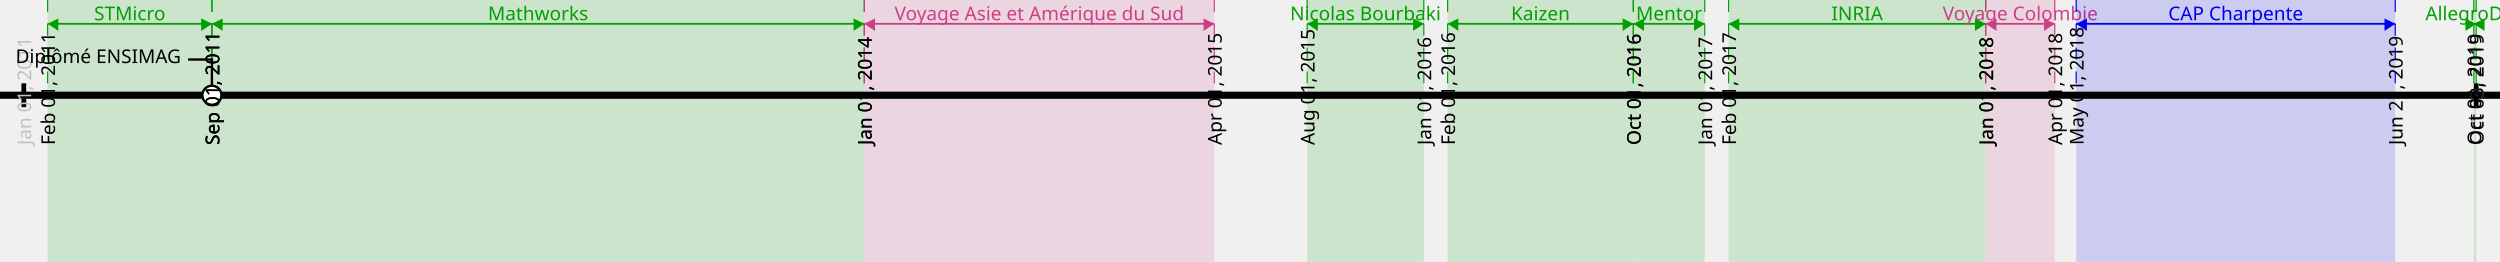
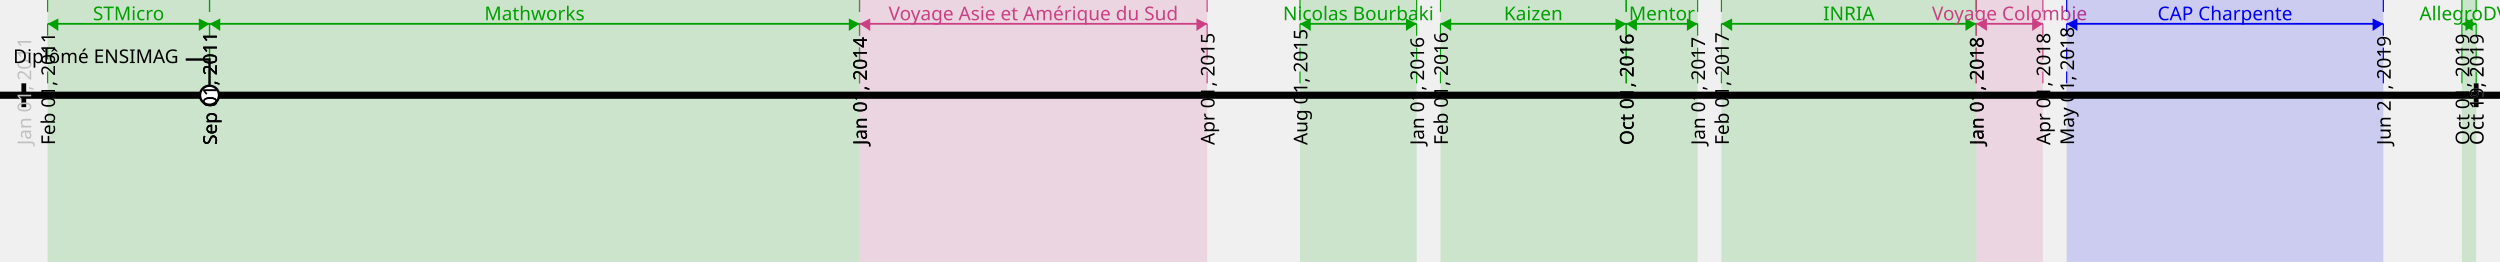
<svg xmlns="http://www.w3.org/2000/svg" baseProfile="full" height="110.0" version="1.1" width="1050">
  <defs>
    <marker id="id1" markerHeight="10" markerWidth="10" orient="auto" refX="0" refY="3">
      <path d="M6,0 L6,7 L0,3 L6,0" fill="#00A000" />
    </marker>
    <marker id="id2" markerHeight="10" markerWidth="10" orient="auto" refX="6" refY="3">
      <path d="M0,0 L0,7 L6,3 L0,0" fill="#00A000" />
    </marker>
    <marker id="id3" markerHeight="10" markerWidth="10" orient="auto" refX="0" refY="3">
      <path d="M6,0 L6,7 L0,3 L6,0" fill="#CD3F85" />
    </marker>
    <marker id="id4" markerHeight="10" markerWidth="10" orient="auto" refX="6" refY="3">
      <path d="M0,0 L0,7 L6,3 L0,0" fill="#CD3F85" />
    </marker>
    <marker id="id5" markerHeight="10" markerWidth="10" orient="auto" refX="0" refY="3">
      <path d="M6,0 L6,7 L0,3 L6,0" fill="#0000F0" />
    </marker>
    <marker id="id6" markerHeight="10" markerWidth="10" orient="auto" refX="6" refY="3">
      <path d="M0,0 L0,7 L6,3 L0,0" fill="#0000F0" />
    </marker>
  </defs>
-   <rect fill="#00A000" fill-opacity="0.15" height="110.0" width="69" x="20" y="0" />
+   <rect fill="#00A000" fill-opacity="0.15" height="110.0" width="68" x="20" y="0" />
  <line stroke="#00A000" stroke-dasharray="5 5" stroke-width="0.5" x1="20" x2="20" y1="0" y2="40" />
-   <line stroke="#00A000" stroke-dasharray="5 5" stroke-width="0.5" x1="89" x2="89" y1="0" y2="40" />
-   <line marker-end="url(#id2)" marker-start="url(#id1)" stroke="#00A000" stroke-width="0.75" x1="20" x2="89" y1="10" y2="10" />
-   <text fill="#00A000" font-family="Helevetica" font-size="6pt" stroke="none" text-anchor="middle" x="54.5" y="8.5">STMicro</text>
-   <rect fill="#00A000" fill-opacity="0.15" height="110.0" width="274" x="89" y="0" />
-   <line stroke="#00A000" stroke-dasharray="5 5" stroke-width="0.5" x1="89" x2="89" y1="0" y2="40" />
-   <line stroke="#00A000" stroke-dasharray="5 5" stroke-width="0.5" x1="363" x2="363" y1="0" y2="40" />
-   <line marker-end="url(#id2)" marker-start="url(#id1)" stroke="#00A000" stroke-width="0.75" x1="89" x2="363" y1="10" y2="10" />
-   <text fill="#00A000" font-family="Helevetica" font-size="6pt" stroke="none" text-anchor="middle" x="226.0" y="8.5">Mathworks</text>
-   <rect fill="#CD3F85" fill-opacity="0.15" height="110.0" width="147" x="363" y="0" />
-   <line stroke="#CD3F85" stroke-dasharray="5 5" stroke-width="0.5" x1="363" x2="363" y1="0" y2="40" />
-   <line stroke="#CD3F85" stroke-dasharray="5 5" stroke-width="0.5" x1="510" x2="510" y1="0" y2="40" />
-   <line marker-end="url(#id4)" marker-start="url(#id3)" stroke="#CD3F85" stroke-width="0.75" x1="363" x2="510" y1="10" y2="10" />
-   <text fill="#CD3F85" font-family="Helevetica" font-size="6pt" stroke="none" text-anchor="middle" x="436.5" y="8.5">Voyage Asie et Amérique du Sud</text>
-   <rect fill="#00A000" fill-opacity="0.15" height="110.0" width="49" x="549" y="0" />
-   <line stroke="#00A000" stroke-dasharray="5 5" stroke-width="0.5" x1="549" x2="549" y1="0" y2="40" />
-   <line stroke="#00A000" stroke-dasharray="5 5" stroke-width="0.5" x1="598" x2="598" y1="0" y2="40" />
-   <line marker-end="url(#id2)" marker-start="url(#id1)" stroke="#00A000" stroke-width="0.75" x1="549" x2="598" y1="10" y2="10" />
-   <text fill="#00A000" font-family="Helevetica" font-size="6pt" stroke="none" text-anchor="middle" x="573.5" y="8.5">Nicolas Bourbaki</text>
-   <rect fill="#00A000" fill-opacity="0.15" height="110.0" width="78" x="608" y="0" />
-   <line stroke="#00A000" stroke-dasharray="5 5" stroke-width="0.5" x1="608" x2="608" y1="0" y2="40" />
-   <line stroke="#00A000" stroke-dasharray="5 5" stroke-width="0.5" x1="686" x2="686" y1="0" y2="40" />
-   <line marker-end="url(#id2)" marker-start="url(#id1)" stroke="#00A000" stroke-width="0.75" x1="608" x2="686" y1="10" y2="10" />
-   <text fill="#00A000" font-family="Helevetica" font-size="6pt" stroke="none" text-anchor="middle" x="647.0" y="8.5">Kaizen</text>
-   <rect fill="#00A000" fill-opacity="0.15" height="110.0" width="30" x="686" y="0" />
-   <line stroke="#00A000" stroke-dasharray="5 5" stroke-width="0.5" x1="686" x2="686" y1="0" y2="40" />
-   <line stroke="#00A000" stroke-dasharray="5 5" stroke-width="0.5" x1="716" x2="716" y1="0" y2="40" />
-   <line marker-end="url(#id2)" marker-start="url(#id1)" stroke="#00A000" stroke-width="0.75" x1="686" x2="716" y1="10" y2="10" />
-   <text fill="#00A000" font-family="Helevetica" font-size="6pt" stroke="none" text-anchor="middle" x="701.0" y="8.5">Mentor</text>
-   <rect fill="#00A000" fill-opacity="0.15" height="110.0" width="108" x="726" y="0" />
-   <line stroke="#00A000" stroke-dasharray="5 5" stroke-width="0.5" x1="726" x2="726" y1="0" y2="40" />
-   <line stroke="#00A000" stroke-dasharray="5 5" stroke-width="0.5" x1="834" x2="834" y1="0" y2="40" />
-   <line marker-end="url(#id2)" marker-start="url(#id1)" stroke="#00A000" stroke-width="0.75" x1="726" x2="834" y1="10" y2="10" />
-   <text fill="#00A000" font-family="Helevetica" font-size="6pt" stroke="none" text-anchor="middle" x="780.0" y="8.5">INRIA</text>
-   <rect fill="#CD3F85" fill-opacity="0.15" height="110.0" width="29" x="834" y="0" />
-   <line stroke="#CD3F85" stroke-dasharray="5 5" stroke-width="0.5" x1="834" x2="834" y1="0" y2="40" />
-   <line stroke="#CD3F85" stroke-dasharray="5 5" stroke-width="0.5" x1="863" x2="863" y1="0" y2="40" />
-   <line marker-end="url(#id4)" marker-start="url(#id3)" stroke="#CD3F85" stroke-width="0.75" x1="834" x2="863" y1="10" y2="10" />
-   <text fill="#CD3F85" font-family="Helevetica" font-size="6pt" stroke="none" text-anchor="middle" x="848.5" y="8.5">Voyage Colombie</text>
-   <rect fill="#0000F0" fill-opacity="0.15" height="110.0" width="134" x="872" y="0" />
-   <line stroke="#0000F0" stroke-dasharray="5 5" stroke-width="0.5" x1="872" x2="872" y1="0" y2="40" />
-   <line stroke="#0000F0" stroke-dasharray="5 5" stroke-width="0.5" x1="1006" x2="1006" y1="0" y2="40" />
-   <line marker-end="url(#id6)" marker-start="url(#id5)" stroke="#0000F0" stroke-width="0.75" x1="872" x2="1006" y1="10" y2="10" />
-   <text fill="#0000F0" font-family="Helevetica" font-size="6pt" stroke="none" text-anchor="middle" x="939.0" y="8.5">CAP Charpente</text>
-   <rect fill="#00A000" fill-opacity="0.15" height="110.0" width="1" x="1039" y="0" />
-   <line stroke="#00A000" stroke-dasharray="5 5" stroke-width="0.5" x1="1039" x2="1039" y1="0" y2="40" />
+   <line stroke="#00A000" stroke-dasharray="5 5" stroke-width="0.5" x1="88" x2="88" y1="0" y2="40" />
+   <line marker-end="url(#id2)" marker-start="url(#id1)" stroke="#00A000" stroke-width="0.75" x1="20" x2="88" y1="10" y2="10" />
+   <text fill="#00A000" font-family="Helevetica" font-size="6pt" stroke="none" text-anchor="middle" x="54.0" y="8.5">STMicro</text>
+   <rect fill="#00A000" fill-opacity="0.15" height="110.0" width="273" x="88" y="0" />
+   <line stroke="#00A000" stroke-dasharray="5 5" stroke-width="0.5" x1="88" x2="88" y1="0" y2="40" />
+   <line stroke="#00A000" stroke-dasharray="5 5" stroke-width="0.5" x1="361" x2="361" y1="0" y2="40" />
+   <line marker-end="url(#id2)" marker-start="url(#id1)" stroke="#00A000" stroke-width="0.75" x1="88" x2="361" y1="10" y2="10" />
+   <text fill="#00A000" font-family="Helevetica" font-size="6pt" stroke="none" text-anchor="middle" x="224.5" y="8.5">Mathworks</text>
+   <rect fill="#CD3F85" fill-opacity="0.15" height="110.0" width="146" x="361" y="0" />
+   <line stroke="#CD3F85" stroke-dasharray="5 5" stroke-width="0.5" x1="361" x2="361" y1="0" y2="40" />
+   <line stroke="#CD3F85" stroke-dasharray="5 5" stroke-width="0.5" x1="507" x2="507" y1="0" y2="40" />
+   <line marker-end="url(#id4)" marker-start="url(#id3)" stroke="#CD3F85" stroke-width="0.75" x1="361" x2="507" y1="10" y2="10" />
+   <text fill="#CD3F85" font-family="Helevetica" font-size="6pt" stroke="none" text-anchor="middle" x="434.0" y="8.5">Voyage Asie et Amérique du Sud</text>
+   <rect fill="#00A000" fill-opacity="0.15" height="110.0" width="49" x="546" y="0" />
+   <line stroke="#00A000" stroke-dasharray="5 5" stroke-width="0.5" x1="546" x2="546" y1="0" y2="40" />
+   <line stroke="#00A000" stroke-dasharray="5 5" stroke-width="0.5" x1="595" x2="595" y1="0" y2="40" />
+   <line marker-end="url(#id2)" marker-start="url(#id1)" stroke="#00A000" stroke-width="0.75" x1="546" x2="595" y1="10" y2="10" />
+   <text fill="#00A000" font-family="Helevetica" font-size="6pt" stroke="none" text-anchor="middle" x="570.5" y="8.5">Nicolas Bourbaki</text>
+   <rect fill="#00A000" fill-opacity="0.15" height="110.0" width="78" x="605" y="0" />
+   <line stroke="#00A000" stroke-dasharray="5 5" stroke-width="0.5" x1="605" x2="605" y1="0" y2="40" />
+   <line stroke="#00A000" stroke-dasharray="5 5" stroke-width="0.5" x1="683" x2="683" y1="0" y2="40" />
+   <line marker-end="url(#id2)" marker-start="url(#id1)" stroke="#00A000" stroke-width="0.75" x1="605" x2="683" y1="10" y2="10" />
+   <text fill="#00A000" font-family="Helevetica" font-size="6pt" stroke="none" text-anchor="middle" x="644.0" y="8.5">Kaizen</text>
+   <rect fill="#00A000" fill-opacity="0.15" height="110.0" width="30" x="683" y="0" />
+   <line stroke="#00A000" stroke-dasharray="5 5" stroke-width="0.5" x1="683" x2="683" y1="0" y2="40" />
+   <line stroke="#00A000" stroke-dasharray="5 5" stroke-width="0.5" x1="713" x2="713" y1="0" y2="40" />
+   <line marker-end="url(#id2)" marker-start="url(#id1)" stroke="#00A000" stroke-width="0.75" x1="683" x2="713" y1="10" y2="10" />
+   <text fill="#00A000" font-family="Helevetica" font-size="6pt" stroke="none" text-anchor="middle" x="698.0" y="8.5">Mentor</text>
+   <rect fill="#00A000" fill-opacity="0.15" height="110.0" width="107" x="723" y="0" />
+   <line stroke="#00A000" stroke-dasharray="5 5" stroke-width="0.5" x1="723" x2="723" y1="0" y2="40" />
+   <line stroke="#00A000" stroke-dasharray="5 5" stroke-width="0.5" x1="830" x2="830" y1="0" y2="40" />
+   <line marker-end="url(#id2)" marker-start="url(#id1)" stroke="#00A000" stroke-width="0.75" x1="723" x2="830" y1="10" y2="10" />
+   <text fill="#00A000" font-family="Helevetica" font-size="6pt" stroke="none" text-anchor="middle" x="776.5" y="8.5">INRIA</text>
+   <rect fill="#CD3F85" fill-opacity="0.15" height="110.0" width="28" x="830" y="0" />
+   <line stroke="#CD3F85" stroke-dasharray="5 5" stroke-width="0.5" x1="830" x2="830" y1="0" y2="40" />
+   <line stroke="#CD3F85" stroke-dasharray="5 5" stroke-width="0.5" x1="858" x2="858" y1="0" y2="40" />
+   <line marker-end="url(#id4)" marker-start="url(#id3)" stroke="#CD3F85" stroke-width="0.75" x1="830" x2="858" y1="10" y2="10" />
+   <text fill="#CD3F85" font-family="Helevetica" font-size="6pt" stroke="none" text-anchor="middle" x="844.0" y="8.5">Voyage Colombie</text>
+   <rect fill="#0000F0" fill-opacity="0.15" height="110.0" width="133" x="868" y="0" />
+   <line stroke="#0000F0" stroke-dasharray="5 5" stroke-width="0.5" x1="868" x2="868" y1="0" y2="40" />
+   <line stroke="#0000F0" stroke-dasharray="5 5" stroke-width="0.5" x1="1001" x2="1001" y1="0" y2="40" />
+   <line marker-end="url(#id6)" marker-start="url(#id5)" stroke="#0000F0" stroke-width="0.75" x1="868" x2="1001" y1="10" y2="10" />
+   <text fill="#0000F0" font-family="Helevetica" font-size="6pt" stroke="none" text-anchor="middle" x="934.5" y="8.5">CAP Charpente</text>
+   <rect fill="#00A000" fill-opacity="0.15" height="110.0" width="6" x="1034" y="0" />
+   <line stroke="#00A000" stroke-dasharray="5 5" stroke-width="0.5" x1="1034" x2="1034" y1="0" y2="40" />
  <line stroke="#00A000" stroke-dasharray="5 5" stroke-width="0.5" x1="1040" x2="1040" y1="0" y2="40" />
-   <line marker-end="url(#id2)" marker-start="url(#id1)" stroke="#00A000" stroke-width="0.75" x1="1039" x2="1040" y1="10" y2="10" />
-   <text fill="#00A000" font-family="Helevetica" font-size="6pt" stroke="none" text-anchor="middle" x="1039.5" y="8.5">AllegroDVT</text>
+   <line marker-end="url(#id2)" marker-start="url(#id1)" stroke="#00A000" stroke-width="0.75" x1="1034" x2="1040" y1="10" y2="10" />
+   <text fill="#00A000" font-family="Helevetica" font-size="6pt" stroke="none" text-anchor="middle" x="1037.0" y="8.5">AllegroDVT</text>
  <g transform="translate(0,40)">
    <line stroke="#000000" stroke-width="3" x1="0" x2="1050" y1="0" y2="0" />
    <line stroke="#000000" stroke-width="2" x1="10" x2="10" y1="-5" y2="5" />
    <text fill="#C0C0C0" font-family="Helevetica" font-size="6pt" stroke="none" text-anchor="end" transform="rotate(180, 10, 0)" writing-mode="tb" x="10" y="-10">Jan 01, 2011</text>
    <line stroke="#000000" stroke-width="2" x1="1040" x2="1040" y1="-5" y2="5" />
-     <text fill="#C0C0C0" font-family="Helevetica" font-size="6pt" stroke="none" text-anchor="end" transform="rotate(180, 1040, 0)" writing-mode="tb" x="1040" y="-10">Oct 03, 2019</text>
-     <path d="M89,0 L89,-15 L79,-15" fill="none" stroke="#000000" stroke-width="1" />
-     <text fill="#000000" font-family="Helevetica" font-size="6pt" stroke="none" text-anchor="end" x="76" y="-13.5">Diplômé ENSIMAG</text>
-     <text fill="#000000" font-family="Helevetica" font-size="6pt" stroke="none" text-anchor="end" transform="rotate(180, 89, 0)" writing-mode="tb" x="89" y="-10">Sep 01, 2011</text>
-     <circle cx="89" cy="0" fill="white" r="4" stroke="#000000" stroke-width="1" />
+     <text fill="#C0C0C0" font-family="Helevetica" font-size="6pt" stroke="none" text-anchor="end" transform="rotate(180, 1040, 0)" writing-mode="tb" x="1040" y="-10">Oct 19, 2019</text>
+     <path d="M88,0 L88,-15 L78,-15" fill="none" stroke="#000000" stroke-width="1" />
+     <text fill="#000000" font-family="Helevetica" font-size="6pt" stroke="none" text-anchor="end" x="75" y="-13.5">Diplômé ENSIMAG</text>
+     <text fill="#000000" font-family="Helevetica" font-size="6pt" stroke="none" text-anchor="end" transform="rotate(180, 88, 0)" writing-mode="tb" x="88" y="-10">Sep 01, 2011</text>
+     <circle cx="88" cy="0" fill="white" r="4" stroke="#000000" stroke-width="1" />
    <text fill="#000000" font-family="Helevetica" font-size="6pt" stroke="none" text-anchor="end" transform="rotate(180, 20, 0)" writing-mode="tb" x="20" y="-10">Feb 01, 2011</text>
-     <text fill="#000000" font-family="Helevetica" font-size="6pt" stroke="none" text-anchor="end" transform="rotate(180, 89, 0)" writing-mode="tb" x="89" y="-10">Sep 01, 2011</text>
-     <text fill="#000000" font-family="Helevetica" font-size="6pt" stroke="none" text-anchor="end" transform="rotate(180, 89, 0)" writing-mode="tb" x="89" y="-10">Sep 01, 2011</text>
-     <text fill="#000000" font-family="Helevetica" font-size="6pt" stroke="none" text-anchor="end" transform="rotate(180, 363, 0)" writing-mode="tb" x="363" y="-10">Jan 01, 2014</text>
-     <text fill="#000000" font-family="Helevetica" font-size="6pt" stroke="none" text-anchor="end" transform="rotate(180, 363, 0)" writing-mode="tb" x="363" y="-10">Jan 01, 2014</text>
-     <text fill="#000000" font-family="Helevetica" font-size="6pt" stroke="none" text-anchor="end" transform="rotate(180, 510, 0)" writing-mode="tb" x="510" y="-10">Apr 01, 2015</text>
-     <text fill="#000000" font-family="Helevetica" font-size="6pt" stroke="none" text-anchor="end" transform="rotate(180, 549, 0)" writing-mode="tb" x="549" y="-10">Aug 01, 2015</text>
-     <text fill="#000000" font-family="Helevetica" font-size="6pt" stroke="none" text-anchor="end" transform="rotate(180, 598, 0)" writing-mode="tb" x="598" y="-10">Jan 01, 2016</text>
-     <text fill="#000000" font-family="Helevetica" font-size="6pt" stroke="none" text-anchor="end" transform="rotate(180, 608, 0)" writing-mode="tb" x="608" y="-10">Feb 01, 2016</text>
-     <text fill="#000000" font-family="Helevetica" font-size="6pt" stroke="none" text-anchor="end" transform="rotate(180, 686, 0)" writing-mode="tb" x="686" y="-10">Oct 01, 2016</text>
-     <text fill="#000000" font-family="Helevetica" font-size="6pt" stroke="none" text-anchor="end" transform="rotate(180, 686, 0)" writing-mode="tb" x="686" y="-10">Oct 01, 2016</text>
-     <text fill="#000000" font-family="Helevetica" font-size="6pt" stroke="none" text-anchor="end" transform="rotate(180, 716, 0)" writing-mode="tb" x="716" y="-10">Jan 01, 2017</text>
-     <text fill="#000000" font-family="Helevetica" font-size="6pt" stroke="none" text-anchor="end" transform="rotate(180, 726, 0)" writing-mode="tb" x="726" y="-10">Feb 01, 2017</text>
-     <text fill="#000000" font-family="Helevetica" font-size="6pt" stroke="none" text-anchor="end" transform="rotate(180, 834, 0)" writing-mode="tb" x="834" y="-10">Jan 01, 2018</text>
-     <text fill="#000000" font-family="Helevetica" font-size="6pt" stroke="none" text-anchor="end" transform="rotate(180, 834, 0)" writing-mode="tb" x="834" y="-10">Jan 01, 2018</text>
-     <text fill="#000000" font-family="Helevetica" font-size="6pt" stroke="none" text-anchor="end" transform="rotate(180, 863, 0)" writing-mode="tb" x="863" y="-10">Apr 01, 2018</text>
-     <text fill="#000000" font-family="Helevetica" font-size="6pt" stroke="none" text-anchor="end" transform="rotate(180, 872, 0)" writing-mode="tb" x="872" y="-10">May 01, 2018</text>
-     <text fill="#000000" font-family="Helevetica" font-size="6pt" stroke="none" text-anchor="end" transform="rotate(180, 1006, 0)" writing-mode="tb" x="1006" y="-10">Jun 21, 2019</text>
-     <text fill="#000000" font-family="Helevetica" font-size="6pt" stroke="none" text-anchor="end" transform="rotate(180, 1039, 0)" writing-mode="tb" x="1039" y="-10">Oct 01, 2019</text>
-     <text fill="#000000" font-family="Helevetica" font-size="6pt" stroke="none" text-anchor="end" transform="rotate(180, 1040, 0)" writing-mode="tb" x="1040" y="-10">Oct 03, 2019</text>
+     <text fill="#000000" font-family="Helevetica" font-size="6pt" stroke="none" text-anchor="end" transform="rotate(180, 88, 0)" writing-mode="tb" x="88" y="-10">Sep 01, 2011</text>
+     <text fill="#000000" font-family="Helevetica" font-size="6pt" stroke="none" text-anchor="end" transform="rotate(180, 88, 0)" writing-mode="tb" x="88" y="-10">Sep 01, 2011</text>
+     <text fill="#000000" font-family="Helevetica" font-size="6pt" stroke="none" text-anchor="end" transform="rotate(180, 361, 0)" writing-mode="tb" x="361" y="-10">Jan 01, 2014</text>
+     <text fill="#000000" font-family="Helevetica" font-size="6pt" stroke="none" text-anchor="end" transform="rotate(180, 361, 0)" writing-mode="tb" x="361" y="-10">Jan 01, 2014</text>
+     <text fill="#000000" font-family="Helevetica" font-size="6pt" stroke="none" text-anchor="end" transform="rotate(180, 507, 0)" writing-mode="tb" x="507" y="-10">Apr 01, 2015</text>
+     <text fill="#000000" font-family="Helevetica" font-size="6pt" stroke="none" text-anchor="end" transform="rotate(180, 546, 0)" writing-mode="tb" x="546" y="-10">Aug 01, 2015</text>
+     <text fill="#000000" font-family="Helevetica" font-size="6pt" stroke="none" text-anchor="end" transform="rotate(180, 595, 0)" writing-mode="tb" x="595" y="-10">Jan 01, 2016</text>
+     <text fill="#000000" font-family="Helevetica" font-size="6pt" stroke="none" text-anchor="end" transform="rotate(180, 605, 0)" writing-mode="tb" x="605" y="-10">Feb 01, 2016</text>
+     <text fill="#000000" font-family="Helevetica" font-size="6pt" stroke="none" text-anchor="end" transform="rotate(180, 683, 0)" writing-mode="tb" x="683" y="-10">Oct 01, 2016</text>
+     <text fill="#000000" font-family="Helevetica" font-size="6pt" stroke="none" text-anchor="end" transform="rotate(180, 683, 0)" writing-mode="tb" x="683" y="-10">Oct 01, 2016</text>
+     <text fill="#000000" font-family="Helevetica" font-size="6pt" stroke="none" text-anchor="end" transform="rotate(180, 713, 0)" writing-mode="tb" x="713" y="-10">Jan 01, 2017</text>
+     <text fill="#000000" font-family="Helevetica" font-size="6pt" stroke="none" text-anchor="end" transform="rotate(180, 723, 0)" writing-mode="tb" x="723" y="-10">Feb 01, 2017</text>
+     <text fill="#000000" font-family="Helevetica" font-size="6pt" stroke="none" text-anchor="end" transform="rotate(180, 830, 0)" writing-mode="tb" x="830" y="-10">Jan 01, 2018</text>
+     <text fill="#000000" font-family="Helevetica" font-size="6pt" stroke="none" text-anchor="end" transform="rotate(180, 830, 0)" writing-mode="tb" x="830" y="-10">Jan 01, 2018</text>
+     <text fill="#000000" font-family="Helevetica" font-size="6pt" stroke="none" text-anchor="end" transform="rotate(180, 858, 0)" writing-mode="tb" x="858" y="-10">Apr 01, 2018</text>
+     <text fill="#000000" font-family="Helevetica" font-size="6pt" stroke="none" text-anchor="end" transform="rotate(180, 868, 0)" writing-mode="tb" x="868" y="-10">May 01, 2018</text>
+     <text fill="#000000" font-family="Helevetica" font-size="6pt" stroke="none" text-anchor="end" transform="rotate(180, 1001, 0)" writing-mode="tb" x="1001" y="-10">Jun 21, 2019</text>
+     <text fill="#000000" font-family="Helevetica" font-size="6pt" stroke="none" text-anchor="end" transform="rotate(180, 1034, 0)" writing-mode="tb" x="1034" y="-10">Oct 01, 2019</text>
+     <text fill="#000000" font-family="Helevetica" font-size="6pt" stroke="none" text-anchor="end" transform="rotate(180, 1040, 0)" writing-mode="tb" x="1040" y="-10">Oct 19, 2019</text>
  </g>
</svg>
